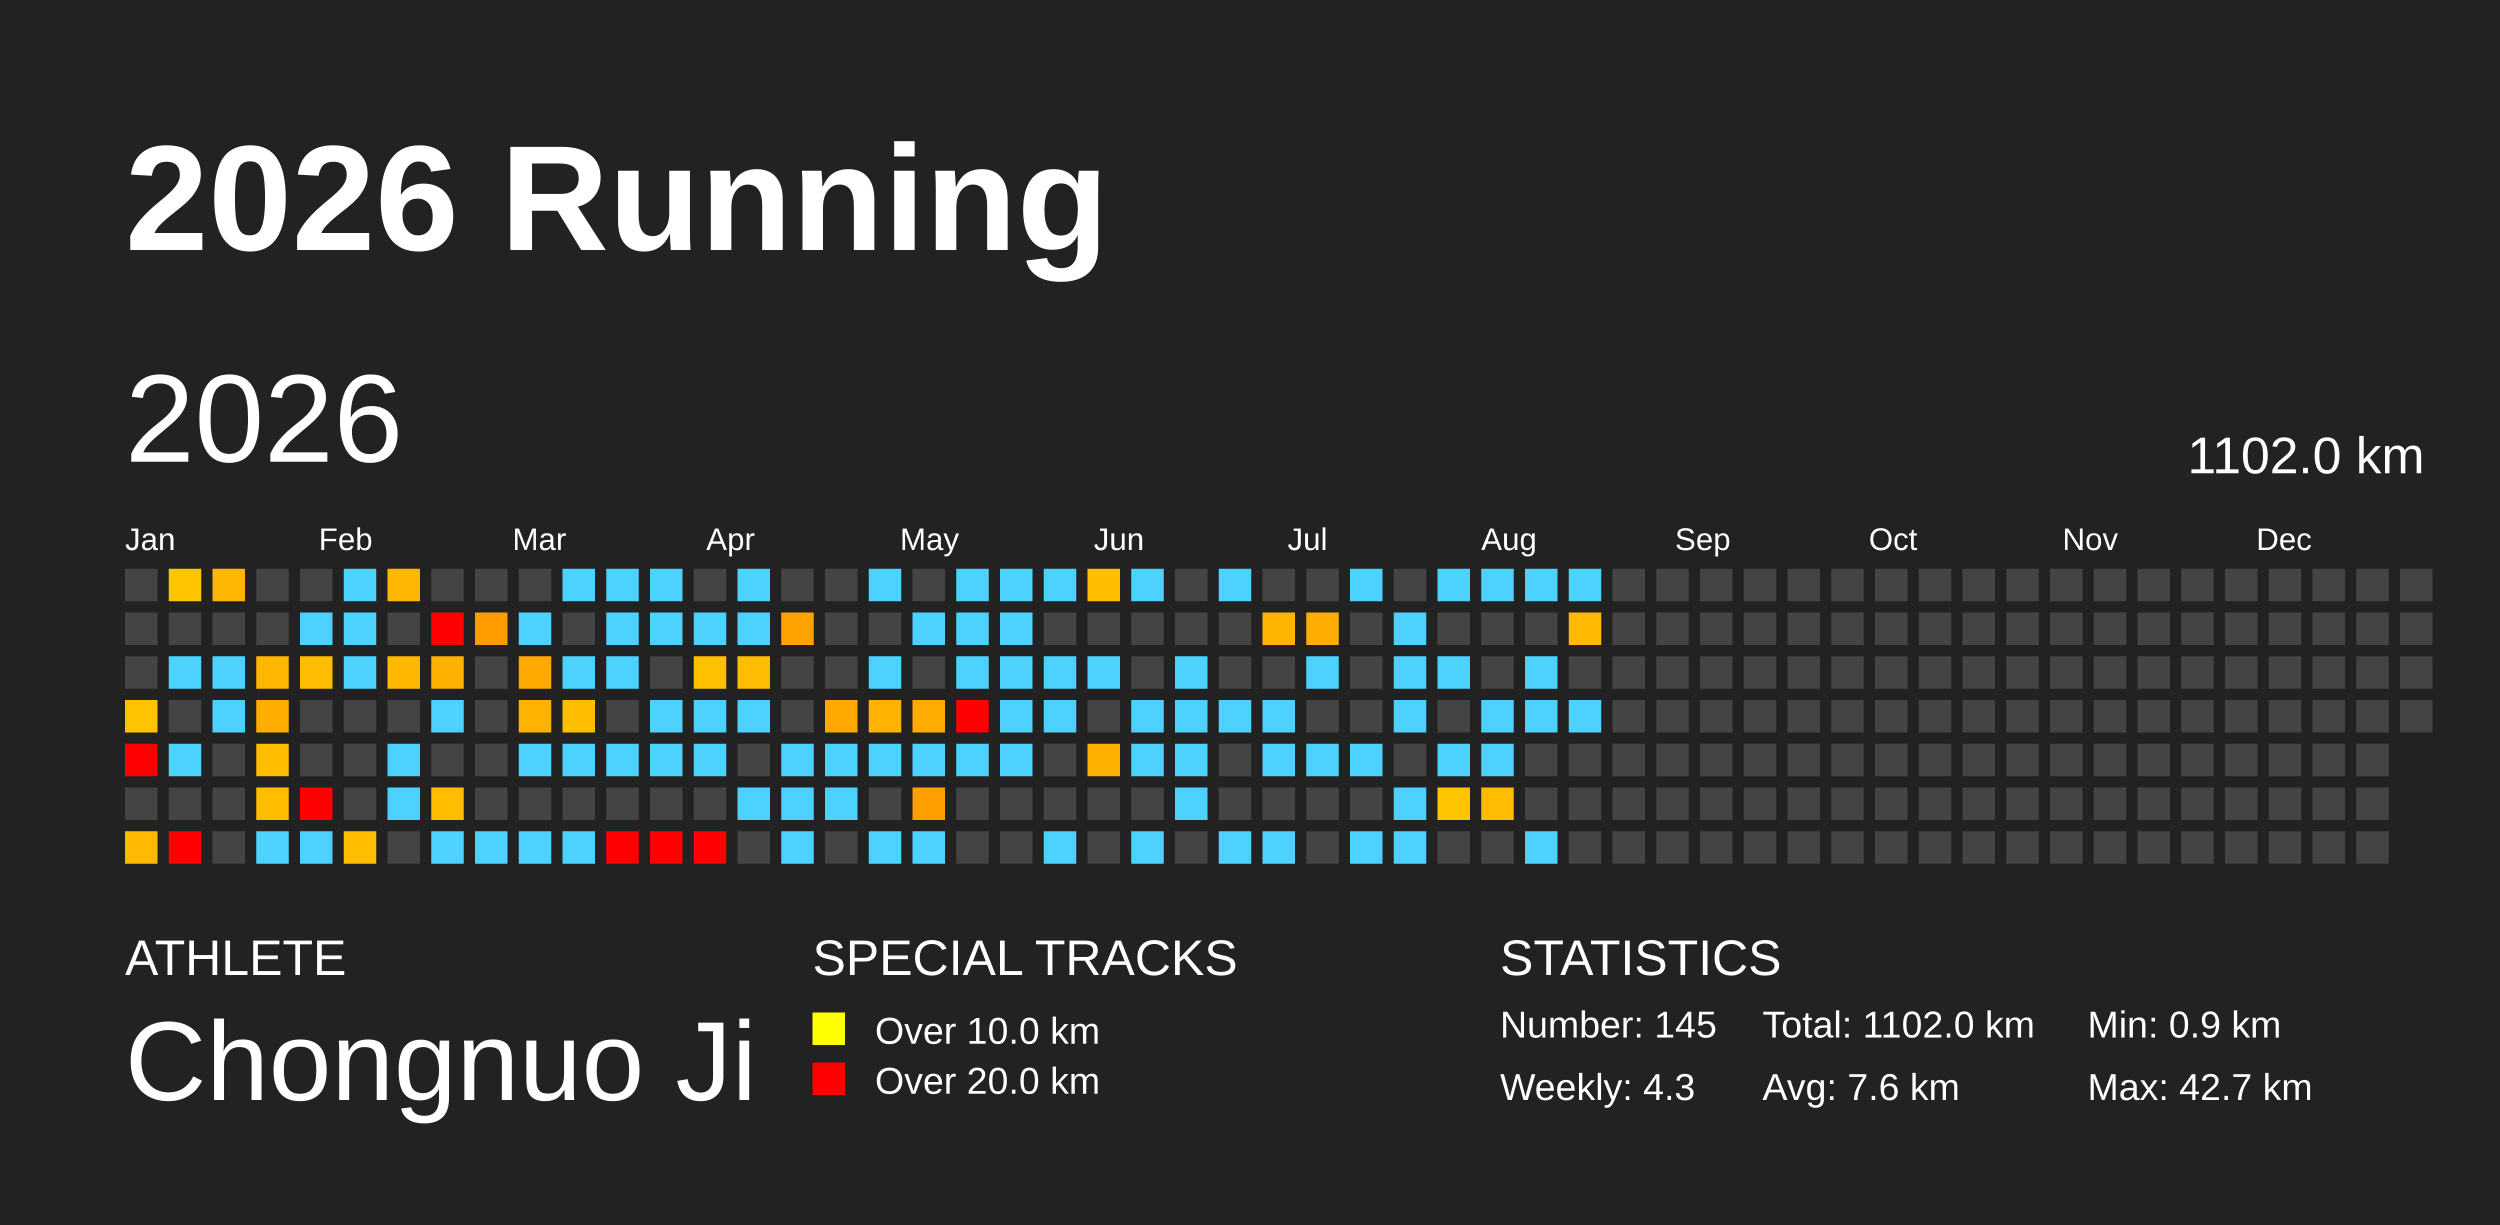
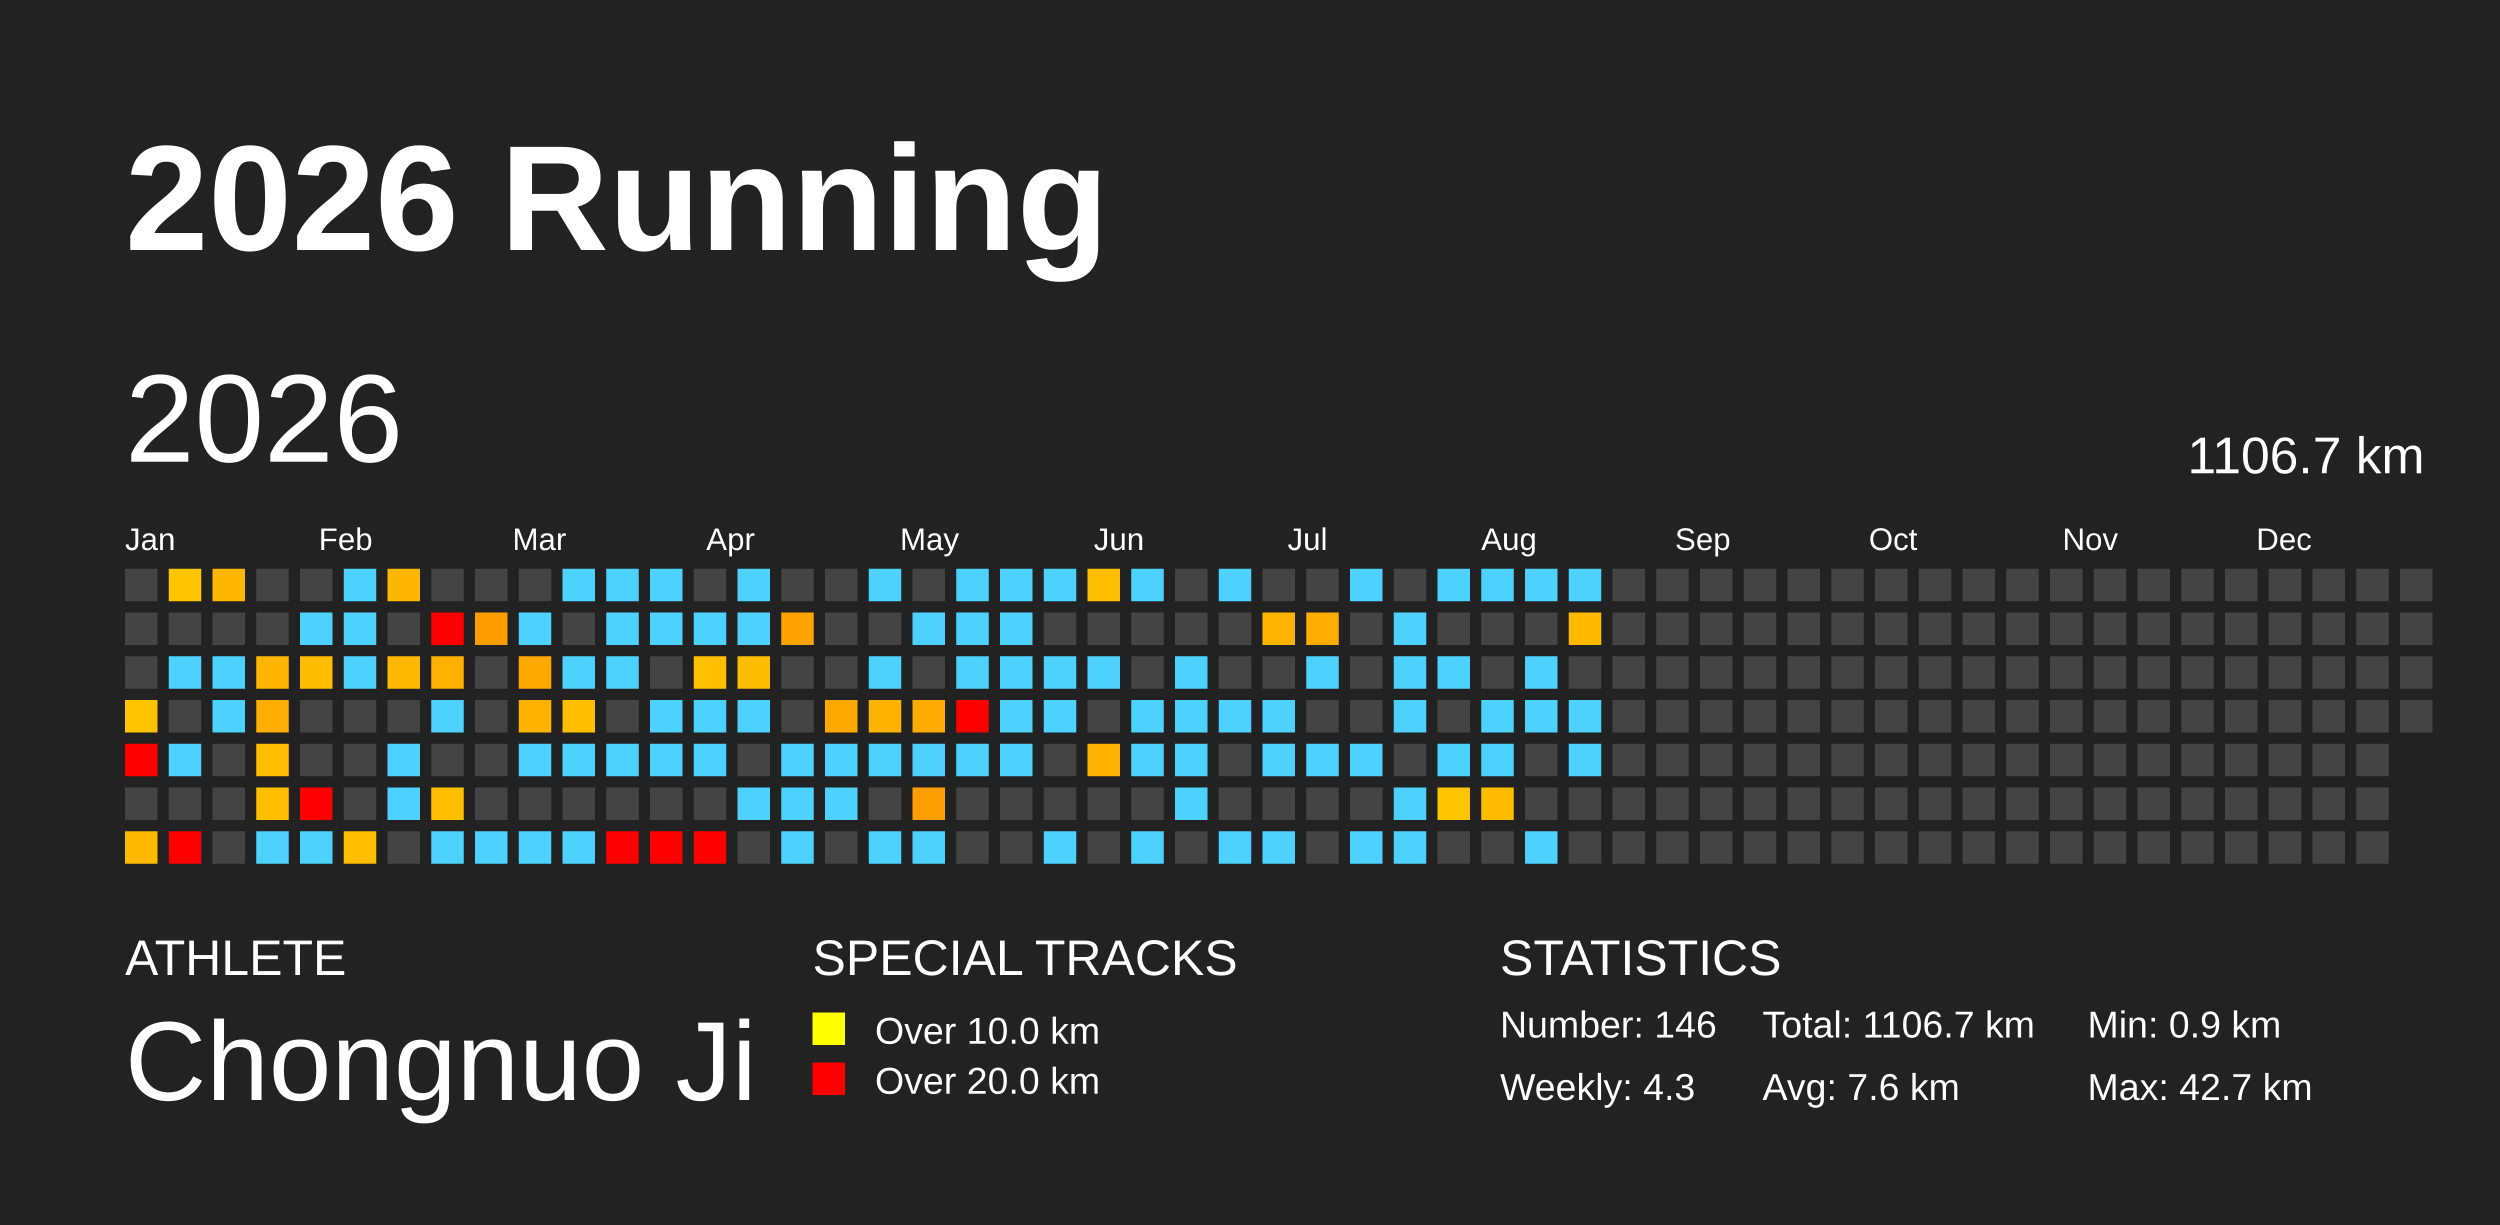
<svg xmlns="http://www.w3.org/2000/svg" baseProfile="full" height="98mm" version="1.1" viewBox="0,0,200,98" width="200mm">
  <defs />
  <rect fill="#222222" height="98" width="200" x="0" y="0" />
  <text fill="#FFFFFF" style="font-size:12px; font-family:Arial; font-weight:bold;" x="10" y="20">2026 Running</text>
  <text fill="#FFFFFF" style="font-size:4px; font-family:Arial" x="10" y="78">ATHLETE</text>
  <text fill="#FFFFFF" style="font-size:9px; font-family:Arial" x="10" y="88">Chongnuo Ji</text>
  <text fill="#FFFFFF" style="font-size:4px; font-family:Arial" x="65" y="78">SPECIAL TRACKS</text>
  <rect fill="yellow" height="2.6" width="2.6" x="65" y="81" />
  <text fill="#FFFFFF" style="font-size:3px; font-family:Arial" x="70" y="83.5">Over 10.0 km</text>
  <rect fill="red" height="2.6" width="2.6" x="65" y="85" />
  <text fill="#FFFFFF" style="font-size:3px; font-family:Arial" x="70" y="87.5">Over 20.0 km</text>
  <text fill="#FFFFFF" style="font-size:4px; font-family:Arial" x="120" y="78">STATISTICS</text>
-   <text fill="#FFFFFF" style="font-size:3px; font-family:Arial" x="120" y="83">Number: 145</text>
+   <text fill="#FFFFFF" style="font-size:3px; font-family:Arial" x="120" y="83">Number: 146</text>
  <text fill="#FFFFFF" style="font-size:3px; font-family:Arial" x="120" y="88">Weekly: 4.3</text>
-   <text fill="#FFFFFF" style="font-size:3px; font-family:Arial" x="141" y="83">Total: 1102.0 km</text>
+   <text fill="#FFFFFF" style="font-size:3px; font-family:Arial" x="141" y="83">Total: 1106.7 km</text>
  <text fill="#FFFFFF" style="font-size:3px; font-family:Arial" x="141" y="88">Avg: 7.6 km</text>
  <text fill="#FFFFFF" style="font-size:3px; font-family:Arial" x="167" y="83">Min: 0.9 km</text>
  <text fill="#FFFFFF" style="font-size:3px; font-family:Arial" x="167" y="88">Max: 42.7 km</text>
  <text dominant-baseline="hanging" fill="#FFFFFF" style="font-size:10.0px; font-family:Arial;" x="10" y="30">2026</text>
-   <text dominant-baseline="hanging" fill="#FFFFFF" style="font-size:4.125px; font-family:Arial;" x="175" y="35">1102.0 km</text>
+   <text dominant-baseline="hanging" fill="#FFFFFF" style="font-size:4.125px; font-family:Arial;" x="175" y="35">1106.7 km</text>
  <text fill="#FFFFFF" style="font-size:2.5px; font-family:Arial" x="10.0" y="44">Jan</text>
  <text fill="#FFFFFF" style="font-size:2.5px; font-family:Arial" x="25.5" y="44">Feb</text>
  <text fill="#FFFFFF" style="font-size:2.5px; font-family:Arial" x="41.0" y="44">Mar</text>
  <text fill="#FFFFFF" style="font-size:2.5px; font-family:Arial" x="56.5" y="44">Apr</text>
  <text fill="#FFFFFF" style="font-size:2.5px; font-family:Arial" x="72.0" y="44">May</text>
  <text fill="#FFFFFF" style="font-size:2.5px; font-family:Arial" x="87.5" y="44">Jun</text>
  <text fill="#FFFFFF" style="font-size:2.5px; font-family:Arial" x="103.0" y="44">Jul</text>
  <text fill="#FFFFFF" style="font-size:2.5px; font-family:Arial" x="118.5" y="44">Aug</text>
  <text fill="#FFFFFF" style="font-size:2.5px; font-family:Arial" x="134.0" y="44">Sep</text>
  <text fill="#FFFFFF" style="font-size:2.5px; font-family:Arial" x="149.5" y="44">Oct</text>
  <text fill="#FFFFFF" style="font-size:2.5px; font-family:Arial" x="165.0" y="44">Nov</text>
  <text fill="#FFFFFF" style="font-size:2.5px; font-family:Arial" x="180.5" y="44">Dec</text>
  <rect fill="#444444" height="2.6" width="2.6" x="10.0" y="45.5" />
  <rect fill="#444444" height="2.6" width="2.6" x="10.0" y="49.0" />
  <rect fill="#444444" height="2.6" width="2.6" x="10.0" y="52.5" />
  <rect fill="#ffc300" height="2.6" width="2.6" x="10.0" y="56.0" />
  <rect fill="red" height="2.6" width="2.6" x="10.0" y="59.5" />
  <rect fill="#444444" height="2.6" width="2.6" x="10.0" y="63.0" />
  <rect fill="#ffba00" height="2.6" width="2.6" x="10.0" y="66.5" />
  <rect fill="#ffc600" height="2.6" width="2.6" x="13.5" y="45.5" />
  <rect fill="#444444" height="2.6" width="2.6" x="13.5" y="49.0" />
  <rect fill="#4dd2ff" height="2.6" width="2.6" x="13.5" y="52.5" />
  <rect fill="#444444" height="2.6" width="2.6" x="13.5" y="56.0" />
  <rect fill="#4dd2ff" height="2.6" width="2.6" x="13.5" y="59.5" />
  <rect fill="#444444" height="2.6" width="2.6" x="13.5" y="63.0" />
  <rect fill="red" height="2.6" width="2.6" x="13.5" y="66.5" />
  <rect fill="#ffb600" height="2.6" width="2.6" x="17.0" y="45.5" />
  <rect fill="#444444" height="2.6" width="2.6" x="17.0" y="49.0" />
  <rect fill="#4dd2ff" height="2.6" width="2.6" x="17.0" y="52.5" />
  <rect fill="#4dd2ff" height="2.6" width="2.6" x="17.0" y="56.0" />
  <rect fill="#444444" height="2.6" width="2.6" x="17.0" y="59.5" />
  <rect fill="#444444" height="2.6" width="2.6" x="17.0" y="63.0" />
  <rect fill="#444444" height="2.6" width="2.6" x="17.0" y="66.5" />
  <rect fill="#444444" height="2.6" width="2.6" x="20.5" y="45.5" />
  <rect fill="#444444" height="2.6" width="2.6" x="20.5" y="49.0" />
  <rect fill="#ffb600" height="2.6" width="2.6" x="20.5" y="52.5" />
  <rect fill="#ffae00" height="2.6" width="2.6" x="20.5" y="56.0" />
  <rect fill="#ffbf00" height="2.6" width="2.6" x="20.5" y="59.5" />
  <rect fill="#ffbf00" height="2.6" width="2.6" x="20.5" y="63.0" />
  <rect fill="#4dd2ff" height="2.6" width="2.6" x="20.5" y="66.5" />
  <rect fill="#444444" height="2.6" width="2.6" x="24.0" y="45.5" />
  <rect fill="#4dd2ff" height="2.6" width="2.6" x="24.0" y="49.0" />
  <rect fill="#ffbd00" height="2.6" width="2.6" x="24.0" y="52.5" />
  <rect fill="#444444" height="2.6" width="2.6" x="24.0" y="56.0" />
  <rect fill="#444444" height="2.6" width="2.6" x="24.0" y="59.5" />
  <rect fill="red" height="2.6" width="2.6" x="24.0" y="63.0" />
  <rect fill="#4dd2ff" height="2.6" width="2.6" x="24.0" y="66.5" />
  <rect fill="#4dd2ff" height="2.6" width="2.6" x="27.5" y="45.5" />
  <rect fill="#4dd2ff" height="2.6" width="2.6" x="27.5" y="49.0" />
  <rect fill="#4dd2ff" height="2.6" width="2.6" x="27.5" y="52.5" />
  <rect fill="#444444" height="2.6" width="2.6" x="27.5" y="56.0" />
  <rect fill="#444444" height="2.6" width="2.6" x="27.5" y="59.5" />
  <rect fill="#444444" height="2.6" width="2.6" x="27.5" y="63.0" />
  <rect fill="#ffbe00" height="2.6" width="2.6" x="27.5" y="66.5" />
  <rect fill="#ffb600" height="2.6" width="2.6" x="31.0" y="45.5" />
  <rect fill="#444444" height="2.6" width="2.6" x="31.0" y="49.0" />
  <rect fill="#ffb800" height="2.6" width="2.6" x="31.0" y="52.5" />
  <rect fill="#444444" height="2.6" width="2.6" x="31.0" y="56.0" />
  <rect fill="#4dd2ff" height="2.6" width="2.6" x="31.0" y="59.5" />
  <rect fill="#4dd2ff" height="2.6" width="2.6" x="31.0" y="63.0" />
  <rect fill="#444444" height="2.6" width="2.6" x="31.0" y="66.5" />
  <rect fill="#444444" height="2.6" width="2.6" x="34.5" y="45.5" />
  <rect fill="red" height="2.6" width="2.6" x="34.5" y="49.0" />
  <rect fill="#ffb100" height="2.6" width="2.6" x="34.5" y="52.5" />
  <rect fill="#4dd2ff" height="2.6" width="2.6" x="34.5" y="56.0" />
  <rect fill="#444444" height="2.6" width="2.6" x="34.5" y="59.5" />
  <rect fill="#ffbf00" height="2.6" width="2.6" x="34.5" y="63.0" />
  <rect fill="#4dd2ff" height="2.6" width="2.6" x="34.5" y="66.5" />
  <rect fill="#444444" height="2.6" width="2.6" x="38.0" y="45.5" />
  <rect fill="#ff9d00" height="2.6" width="2.6" x="38.0" y="49.0" />
  <rect fill="#444444" height="2.6" width="2.6" x="38.0" y="52.5" />
  <rect fill="#444444" height="2.6" width="2.6" x="38.0" y="56.0" />
  <rect fill="#444444" height="2.6" width="2.6" x="38.0" y="59.5" />
  <rect fill="#444444" height="2.6" width="2.6" x="38.0" y="63.0" />
  <rect fill="#4dd2ff" height="2.6" width="2.6" x="38.0" y="66.5" />
  <rect fill="#444444" height="2.6" width="2.6" x="41.5" y="45.5" />
  <rect fill="#4dd2ff" height="2.6" width="2.6" x="41.5" y="49.0" />
  <rect fill="#ffa900" height="2.6" width="2.6" x="41.5" y="52.5" />
  <rect fill="#ffb300" height="2.6" width="2.6" x="41.5" y="56.0" />
  <rect fill="#4dd2ff" height="2.6" width="2.6" x="41.5" y="59.5" />
  <rect fill="#444444" height="2.6" width="2.6" x="41.5" y="63.0" />
  <rect fill="#4dd2ff" height="2.6" width="2.6" x="41.5" y="66.5" />
  <rect fill="#4dd2ff" height="2.6" width="2.6" x="45.0" y="45.5" />
  <rect fill="#444444" height="2.6" width="2.6" x="45.0" y="49.0" />
  <rect fill="#4dd2ff" height="2.6" width="2.6" x="45.0" y="52.5" />
  <rect fill="#ffbe00" height="2.6" width="2.6" x="45.0" y="56.0" />
  <rect fill="#4dd2ff" height="2.6" width="2.6" x="45.0" y="59.5" />
  <rect fill="#444444" height="2.6" width="2.6" x="45.0" y="63.0" />
  <rect fill="#4dd2ff" height="2.6" width="2.6" x="45.0" y="66.5" />
  <rect fill="#4dd2ff" height="2.6" width="2.6" x="48.5" y="45.5" />
  <rect fill="#4dd2ff" height="2.6" width="2.6" x="48.5" y="49.0" />
  <rect fill="#4dd2ff" height="2.6" width="2.6" x="48.5" y="52.5" />
  <rect fill="#444444" height="2.6" width="2.6" x="48.5" y="56.0" />
  <rect fill="#4dd2ff" height="2.6" width="2.6" x="48.5" y="59.5" />
  <rect fill="#444444" height="2.6" width="2.6" x="48.5" y="63.0" />
  <rect fill="red" height="2.6" width="2.6" x="48.5" y="66.5" />
  <rect fill="#4dd2ff" height="2.6" width="2.6" x="52.0" y="45.5" />
  <rect fill="#4dd2ff" height="2.6" width="2.6" x="52.0" y="49.0" />
  <rect fill="#444444" height="2.6" width="2.6" x="52.0" y="52.5" />
  <rect fill="#4dd2ff" height="2.6" width="2.6" x="52.0" y="56.0" />
  <rect fill="#4dd2ff" height="2.6" width="2.6" x="52.0" y="59.5" />
  <rect fill="#444444" height="2.6" width="2.6" x="52.0" y="63.0" />
  <rect fill="red" height="2.6" width="2.6" x="52.0" y="66.5" />
  <rect fill="#444444" height="2.6" width="2.6" x="55.5" y="45.5" />
  <rect fill="#4dd2ff" height="2.6" width="2.6" x="55.5" y="49.0" />
  <rect fill="#ffc000" height="2.6" width="2.6" x="55.5" y="52.5" />
  <rect fill="#4dd2ff" height="2.6" width="2.6" x="55.5" y="56.0" />
  <rect fill="#4dd2ff" height="2.6" width="2.6" x="55.5" y="59.5" />
  <rect fill="#444444" height="2.6" width="2.6" x="55.5" y="63.0" />
  <rect fill="red" height="2.6" width="2.6" x="55.5" y="66.5" />
  <rect fill="#4dd2ff" height="2.6" width="2.6" x="59.0" y="45.5" />
  <rect fill="#4dd2ff" height="2.6" width="2.6" x="59.0" y="49.0" />
  <rect fill="#ffbd00" height="2.6" width="2.6" x="59.0" y="52.5" />
  <rect fill="#4dd2ff" height="2.6" width="2.6" x="59.0" y="56.0" />
  <rect fill="#444444" height="2.6" width="2.6" x="59.0" y="59.5" />
  <rect fill="#4dd2ff" height="2.6" width="2.6" x="59.0" y="63.0" />
  <rect fill="#444444" height="2.6" width="2.6" x="59.0" y="66.5" />
  <rect fill="#444444" height="2.6" width="2.6" x="62.5" y="45.5" />
  <rect fill="#ffa300" height="2.6" width="2.6" x="62.5" y="49.0" />
  <rect fill="#444444" height="2.6" width="2.6" x="62.5" y="52.5" />
  <rect fill="#444444" height="2.6" width="2.6" x="62.5" y="56.0" />
  <rect fill="#4dd2ff" height="2.6" width="2.6" x="62.5" y="59.5" />
  <rect fill="#4dd2ff" height="2.6" width="2.6" x="62.5" y="63.0" />
  <rect fill="#4dd2ff" height="2.6" width="2.6" x="62.5" y="66.5" />
  <rect fill="#444444" height="2.6" width="2.6" x="66.0" y="45.5" />
  <rect fill="#444444" height="2.6" width="2.6" x="66.0" y="49.0" />
  <rect fill="#444444" height="2.6" width="2.6" x="66.0" y="52.5" />
  <rect fill="#ffa900" height="2.6" width="2.6" x="66.0" y="56.0" />
  <rect fill="#4dd2ff" height="2.6" width="2.6" x="66.0" y="59.5" />
  <rect fill="#4dd2ff" height="2.6" width="2.6" x="66.0" y="63.0" />
  <rect fill="#444444" height="2.6" width="2.6" x="66.0" y="66.5" />
  <rect fill="#4dd2ff" height="2.6" width="2.6" x="69.5" y="45.5" />
  <rect fill="#444444" height="2.6" width="2.6" x="69.5" y="49.0" />
  <rect fill="#4dd2ff" height="2.6" width="2.6" x="69.5" y="52.5" />
  <rect fill="#ffb200" height="2.6" width="2.6" x="69.5" y="56.0" />
  <rect fill="#4dd2ff" height="2.6" width="2.6" x="69.5" y="59.5" />
  <rect fill="#444444" height="2.6" width="2.6" x="69.5" y="63.0" />
  <rect fill="#4dd2ff" height="2.6" width="2.6" x="69.5" y="66.5" />
  <rect fill="#444444" height="2.6" width="2.6" x="73.0" y="45.5" />
  <rect fill="#4dd2ff" height="2.6" width="2.6" x="73.0" y="49.0" />
  <rect fill="#444444" height="2.6" width="2.6" x="73.0" y="52.5" />
  <rect fill="#ffab00" height="2.6" width="2.6" x="73.0" y="56.0" />
  <rect fill="#4dd2ff" height="2.6" width="2.6" x="73.0" y="59.5" />
  <rect fill="#ff9e00" height="2.6" width="2.6" x="73.0" y="63.0" />
  <rect fill="#4dd2ff" height="2.6" width="2.6" x="73.0" y="66.5" />
  <rect fill="#4dd2ff" height="2.6" width="2.6" x="76.5" y="45.5" />
  <rect fill="#4dd2ff" height="2.6" width="2.6" x="76.5" y="49.0" />
  <rect fill="#4dd2ff" height="2.6" width="2.6" x="76.5" y="52.5" />
  <rect fill="red" height="2.6" width="2.6" x="76.5" y="56.0" />
  <rect fill="#4dd2ff" height="2.6" width="2.6" x="76.5" y="59.5" />
  <rect fill="#444444" height="2.6" width="2.6" x="76.5" y="63.0" />
  <rect fill="#444444" height="2.6" width="2.6" x="76.5" y="66.5" />
  <rect fill="#4dd2ff" height="2.6" width="2.6" x="80.0" y="45.5" />
  <rect fill="#4dd2ff" height="2.6" width="2.6" x="80.0" y="49.0" />
  <rect fill="#4dd2ff" height="2.6" width="2.6" x="80.0" y="52.5" />
  <rect fill="#4dd2ff" height="2.6" width="2.6" x="80.0" y="56.0" />
  <rect fill="#4dd2ff" height="2.6" width="2.6" x="80.0" y="59.5" />
  <rect fill="#444444" height="2.6" width="2.6" x="80.0" y="63.0" />
  <rect fill="#444444" height="2.6" width="2.6" x="80.0" y="66.5" />
  <rect fill="#4dd2ff" height="2.6" width="2.6" x="83.5" y="45.5" />
  <rect fill="#444444" height="2.6" width="2.6" x="83.5" y="49.0" />
  <rect fill="#4dd2ff" height="2.6" width="2.6" x="83.5" y="52.5" />
  <rect fill="#4dd2ff" height="2.6" width="2.6" x="83.5" y="56.0" />
  <rect fill="#444444" height="2.6" width="2.6" x="83.5" y="59.5" />
  <rect fill="#444444" height="2.6" width="2.6" x="83.5" y="63.0" />
  <rect fill="#4dd2ff" height="2.6" width="2.6" x="83.5" y="66.5" />
  <rect fill="#ffbf00" height="2.6" width="2.6" x="87.0" y="45.5" />
  <rect fill="#444444" height="2.6" width="2.6" x="87.0" y="49.0" />
  <rect fill="#4dd2ff" height="2.6" width="2.6" x="87.0" y="52.5" />
  <rect fill="#444444" height="2.6" width="2.6" x="87.0" y="56.0" />
  <rect fill="#ffb100" height="2.6" width="2.6" x="87.0" y="59.5" />
  <rect fill="#444444" height="2.6" width="2.6" x="87.0" y="63.0" />
  <rect fill="#444444" height="2.6" width="2.6" x="87.0" y="66.5" />
  <rect fill="#4dd2ff" height="2.6" width="2.6" x="90.5" y="45.5" />
  <rect fill="#444444" height="2.6" width="2.6" x="90.5" y="49.0" />
  <rect fill="#444444" height="2.6" width="2.6" x="90.5" y="52.5" />
  <rect fill="#4dd2ff" height="2.6" width="2.6" x="90.5" y="56.0" />
  <rect fill="#4dd2ff" height="2.6" width="2.6" x="90.5" y="59.5" />
  <rect fill="#444444" height="2.6" width="2.6" x="90.5" y="63.0" />
  <rect fill="#4dd2ff" height="2.6" width="2.6" x="90.5" y="66.5" />
  <rect fill="#444444" height="2.6" width="2.6" x="94.0" y="45.5" />
  <rect fill="#444444" height="2.6" width="2.6" x="94.0" y="49.0" />
  <rect fill="#4dd2ff" height="2.6" width="2.6" x="94.0" y="52.5" />
  <rect fill="#4dd2ff" height="2.6" width="2.6" x="94.0" y="56.0" />
  <rect fill="#4dd2ff" height="2.6" width="2.6" x="94.0" y="59.5" />
  <rect fill="#4dd2ff" height="2.6" width="2.6" x="94.0" y="63.0" />
  <rect fill="#444444" height="2.6" width="2.6" x="94.0" y="66.5" />
  <rect fill="#4dd2ff" height="2.6" width="2.6" x="97.5" y="45.5" />
  <rect fill="#444444" height="2.6" width="2.6" x="97.5" y="49.0" />
  <rect fill="#444444" height="2.6" width="2.6" x="97.5" y="52.5" />
  <rect fill="#4dd2ff" height="2.6" width="2.6" x="97.5" y="56.0" />
  <rect fill="#444444" height="2.6" width="2.6" x="97.5" y="59.5" />
  <rect fill="#444444" height="2.6" width="2.6" x="97.5" y="63.0" />
  <rect fill="#4dd2ff" height="2.6" width="2.6" x="97.5" y="66.5" />
  <rect fill="#444444" height="2.6" width="2.6" x="101.0" y="45.5" />
  <rect fill="#ffb500" height="2.6" width="2.6" x="101.0" y="49.0" />
  <rect fill="#444444" height="2.6" width="2.6" x="101.0" y="52.5" />
  <rect fill="#4dd2ff" height="2.6" width="2.6" x="101.0" y="56.0" />
  <rect fill="#4dd2ff" height="2.6" width="2.6" x="101.0" y="59.5" />
  <rect fill="#444444" height="2.6" width="2.6" x="101.0" y="63.0" />
  <rect fill="#4dd2ff" height="2.6" width="2.6" x="101.0" y="66.5" />
  <rect fill="#444444" height="2.6" width="2.6" x="104.5" y="45.5" />
  <rect fill="#ffad00" height="2.6" width="2.6" x="104.5" y="49.0" />
  <rect fill="#4dd2ff" height="2.6" width="2.6" x="104.5" y="52.5" />
  <rect fill="#444444" height="2.6" width="2.6" x="104.5" y="56.0" />
  <rect fill="#4dd2ff" height="2.6" width="2.6" x="104.5" y="59.5" />
  <rect fill="#444444" height="2.6" width="2.6" x="104.5" y="63.0" />
  <rect fill="#444444" height="2.6" width="2.6" x="104.5" y="66.5" />
  <rect fill="#4dd2ff" height="2.6" width="2.6" x="108.0" y="45.5" />
  <rect fill="#444444" height="2.6" width="2.6" x="108.0" y="49.0" />
  <rect fill="#444444" height="2.6" width="2.6" x="108.0" y="52.5" />
  <rect fill="#444444" height="2.6" width="2.6" x="108.0" y="56.0" />
  <rect fill="#4dd2ff" height="2.6" width="2.6" x="108.0" y="59.5" />
  <rect fill="#444444" height="2.6" width="2.6" x="108.0" y="63.0" />
  <rect fill="#4dd2ff" height="2.6" width="2.6" x="108.0" y="66.5" />
  <rect fill="#444444" height="2.6" width="2.6" x="111.5" y="45.5" />
  <rect fill="#4dd2ff" height="2.6" width="2.6" x="111.5" y="49.0" />
  <rect fill="#4dd2ff" height="2.6" width="2.6" x="111.5" y="52.5" />
  <rect fill="#4dd2ff" height="2.6" width="2.6" x="111.5" y="56.0" />
  <rect fill="#444444" height="2.6" width="2.6" x="111.5" y="59.5" />
  <rect fill="#4dd2ff" height="2.6" width="2.6" x="111.5" y="63.0" />
  <rect fill="#4dd2ff" height="2.6" width="2.6" x="111.5" y="66.5" />
  <rect fill="#4dd2ff" height="2.6" width="2.6" x="115.0" y="45.5" />
  <rect fill="#444444" height="2.6" width="2.6" x="115.0" y="49.0" />
  <rect fill="#4dd2ff" height="2.6" width="2.6" x="115.0" y="52.5" />
  <rect fill="#444444" height="2.6" width="2.6" x="115.0" y="56.0" />
  <rect fill="#4dd2ff" height="2.6" width="2.6" x="115.0" y="59.5" />
  <rect fill="#ffc500" height="2.6" width="2.6" x="115.0" y="63.0" />
  <rect fill="#444444" height="2.6" width="2.6" x="115.0" y="66.5" />
  <rect fill="#4dd2ff" height="2.6" width="2.6" x="118.5" y="45.5" />
  <rect fill="#444444" height="2.6" width="2.6" x="118.5" y="49.0" />
  <rect fill="#444444" height="2.6" width="2.6" x="118.5" y="52.5" />
  <rect fill="#4dd2ff" height="2.6" width="2.6" x="118.5" y="56.0" />
  <rect fill="#4dd2ff" height="2.6" width="2.6" x="118.5" y="59.5" />
  <rect fill="#ffbc00" height="2.6" width="2.6" x="118.5" y="63.0" />
  <rect fill="#444444" height="2.6" width="2.6" x="118.5" y="66.5" />
  <rect fill="#4dd2ff" height="2.6" width="2.6" x="122.0" y="45.5" />
  <rect fill="#444444" height="2.6" width="2.6" x="122.0" y="49.0" />
  <rect fill="#4dd2ff" height="2.6" width="2.6" x="122.0" y="52.5" />
  <rect fill="#4dd2ff" height="2.6" width="2.6" x="122.0" y="56.0" />
  <rect fill="#444444" height="2.6" width="2.6" x="122.0" y="59.5" />
  <rect fill="#444444" height="2.6" width="2.6" x="122.0" y="63.0" />
  <rect fill="#4dd2ff" height="2.6" width="2.6" x="122.0" y="66.5" />
  <rect fill="#4dd2ff" height="2.6" width="2.6" x="125.5" y="45.5" />
  <rect fill="#ffba00" height="2.6" width="2.6" x="125.5" y="49.0" />
  <rect fill="#444444" height="2.6" width="2.6" x="125.5" y="52.5" />
  <rect fill="#4dd2ff" height="2.6" width="2.6" x="125.5" y="56.0" />
-   <rect fill="#444444" height="2.6" width="2.6" x="125.5" y="59.5" />
+   <rect fill="#4dd2ff" height="2.6" width="2.6" x="125.5" y="59.5" />
  <rect fill="#444444" height="2.6" width="2.6" x="125.5" y="63.0" />
  <rect fill="#444444" height="2.6" width="2.6" x="125.5" y="66.5" />
  <rect fill="#444444" height="2.6" width="2.6" x="129.0" y="45.5" />
  <rect fill="#444444" height="2.6" width="2.6" x="129.0" y="49.0" />
  <rect fill="#444444" height="2.6" width="2.6" x="129.0" y="52.5" />
  <rect fill="#444444" height="2.6" width="2.6" x="129.0" y="56.0" />
  <rect fill="#444444" height="2.6" width="2.6" x="129.0" y="59.5" />
  <rect fill="#444444" height="2.6" width="2.6" x="129.0" y="63.0" />
  <rect fill="#444444" height="2.6" width="2.6" x="129.0" y="66.5" />
  <rect fill="#444444" height="2.6" width="2.6" x="132.5" y="45.5" />
  <rect fill="#444444" height="2.6" width="2.6" x="132.5" y="49.0" />
  <rect fill="#444444" height="2.6" width="2.6" x="132.5" y="52.5" />
  <rect fill="#444444" height="2.6" width="2.6" x="132.5" y="56.0" />
  <rect fill="#444444" height="2.6" width="2.6" x="132.5" y="59.5" />
  <rect fill="#444444" height="2.6" width="2.6" x="132.5" y="63.0" />
  <rect fill="#444444" height="2.6" width="2.6" x="132.5" y="66.5" />
  <rect fill="#444444" height="2.6" width="2.6" x="136.0" y="45.5" />
  <rect fill="#444444" height="2.6" width="2.6" x="136.0" y="49.0" />
  <rect fill="#444444" height="2.6" width="2.6" x="136.0" y="52.5" />
  <rect fill="#444444" height="2.6" width="2.6" x="136.0" y="56.0" />
  <rect fill="#444444" height="2.6" width="2.6" x="136.0" y="59.5" />
  <rect fill="#444444" height="2.6" width="2.6" x="136.0" y="63.0" />
  <rect fill="#444444" height="2.6" width="2.6" x="136.0" y="66.5" />
  <rect fill="#444444" height="2.6" width="2.6" x="139.5" y="45.5" />
  <rect fill="#444444" height="2.6" width="2.6" x="139.5" y="49.0" />
  <rect fill="#444444" height="2.6" width="2.6" x="139.5" y="52.5" />
  <rect fill="#444444" height="2.6" width="2.6" x="139.5" y="56.0" />
  <rect fill="#444444" height="2.6" width="2.6" x="139.5" y="59.5" />
  <rect fill="#444444" height="2.6" width="2.6" x="139.5" y="63.0" />
  <rect fill="#444444" height="2.6" width="2.6" x="139.5" y="66.5" />
  <rect fill="#444444" height="2.6" width="2.6" x="143.0" y="45.5" />
  <rect fill="#444444" height="2.6" width="2.6" x="143.0" y="49.0" />
  <rect fill="#444444" height="2.6" width="2.6" x="143.0" y="52.5" />
  <rect fill="#444444" height="2.6" width="2.6" x="143.0" y="56.0" />
  <rect fill="#444444" height="2.6" width="2.6" x="143.0" y="59.5" />
  <rect fill="#444444" height="2.6" width="2.6" x="143.0" y="63.0" />
  <rect fill="#444444" height="2.6" width="2.6" x="143.0" y="66.5" />
  <rect fill="#444444" height="2.6" width="2.6" x="146.5" y="45.5" />
  <rect fill="#444444" height="2.6" width="2.6" x="146.5" y="49.0" />
  <rect fill="#444444" height="2.6" width="2.6" x="146.5" y="52.5" />
  <rect fill="#444444" height="2.6" width="2.6" x="146.5" y="56.0" />
  <rect fill="#444444" height="2.6" width="2.6" x="146.5" y="59.5" />
  <rect fill="#444444" height="2.6" width="2.6" x="146.5" y="63.0" />
  <rect fill="#444444" height="2.6" width="2.6" x="146.5" y="66.5" />
  <rect fill="#444444" height="2.6" width="2.6" x="150.0" y="45.5" />
  <rect fill="#444444" height="2.6" width="2.6" x="150.0" y="49.0" />
  <rect fill="#444444" height="2.6" width="2.6" x="150.0" y="52.5" />
  <rect fill="#444444" height="2.6" width="2.6" x="150.0" y="56.0" />
  <rect fill="#444444" height="2.6" width="2.6" x="150.0" y="59.5" />
  <rect fill="#444444" height="2.6" width="2.6" x="150.0" y="63.0" />
  <rect fill="#444444" height="2.6" width="2.6" x="150.0" y="66.5" />
  <rect fill="#444444" height="2.6" width="2.6" x="153.5" y="45.5" />
  <rect fill="#444444" height="2.6" width="2.6" x="153.5" y="49.0" />
  <rect fill="#444444" height="2.6" width="2.6" x="153.5" y="52.5" />
  <rect fill="#444444" height="2.6" width="2.6" x="153.5" y="56.0" />
  <rect fill="#444444" height="2.6" width="2.6" x="153.5" y="59.5" />
  <rect fill="#444444" height="2.6" width="2.6" x="153.5" y="63.0" />
  <rect fill="#444444" height="2.6" width="2.6" x="153.5" y="66.5" />
  <rect fill="#444444" height="2.6" width="2.6" x="157.0" y="45.5" />
  <rect fill="#444444" height="2.6" width="2.6" x="157.0" y="49.0" />
  <rect fill="#444444" height="2.6" width="2.6" x="157.0" y="52.5" />
  <rect fill="#444444" height="2.6" width="2.6" x="157.0" y="56.0" />
  <rect fill="#444444" height="2.6" width="2.6" x="157.0" y="59.5" />
  <rect fill="#444444" height="2.6" width="2.6" x="157.0" y="63.0" />
  <rect fill="#444444" height="2.6" width="2.6" x="157.0" y="66.5" />
  <rect fill="#444444" height="2.6" width="2.6" x="160.5" y="45.5" />
  <rect fill="#444444" height="2.6" width="2.6" x="160.5" y="49.0" />
  <rect fill="#444444" height="2.6" width="2.6" x="160.5" y="52.5" />
  <rect fill="#444444" height="2.6" width="2.6" x="160.5" y="56.0" />
  <rect fill="#444444" height="2.6" width="2.6" x="160.5" y="59.5" />
  <rect fill="#444444" height="2.6" width="2.6" x="160.5" y="63.0" />
  <rect fill="#444444" height="2.6" width="2.6" x="160.5" y="66.5" />
  <rect fill="#444444" height="2.6" width="2.6" x="164.0" y="45.5" />
  <rect fill="#444444" height="2.6" width="2.6" x="164.0" y="49.0" />
  <rect fill="#444444" height="2.6" width="2.6" x="164.0" y="52.5" />
  <rect fill="#444444" height="2.6" width="2.6" x="164.0" y="56.0" />
  <rect fill="#444444" height="2.6" width="2.6" x="164.0" y="59.5" />
  <rect fill="#444444" height="2.6" width="2.6" x="164.0" y="63.0" />
  <rect fill="#444444" height="2.6" width="2.6" x="164.0" y="66.5" />
  <rect fill="#444444" height="2.6" width="2.6" x="167.5" y="45.5" />
  <rect fill="#444444" height="2.6" width="2.6" x="167.5" y="49.0" />
  <rect fill="#444444" height="2.6" width="2.6" x="167.5" y="52.5" />
  <rect fill="#444444" height="2.6" width="2.6" x="167.5" y="56.0" />
  <rect fill="#444444" height="2.6" width="2.6" x="167.5" y="59.5" />
  <rect fill="#444444" height="2.6" width="2.6" x="167.5" y="63.0" />
  <rect fill="#444444" height="2.6" width="2.6" x="167.5" y="66.5" />
  <rect fill="#444444" height="2.6" width="2.6" x="171.0" y="45.5" />
  <rect fill="#444444" height="2.6" width="2.6" x="171.0" y="49.0" />
  <rect fill="#444444" height="2.6" width="2.6" x="171.0" y="52.5" />
  <rect fill="#444444" height="2.6" width="2.6" x="171.0" y="56.0" />
  <rect fill="#444444" height="2.6" width="2.6" x="171.0" y="59.5" />
  <rect fill="#444444" height="2.6" width="2.6" x="171.0" y="63.0" />
  <rect fill="#444444" height="2.6" width="2.6" x="171.0" y="66.5" />
  <rect fill="#444444" height="2.6" width="2.6" x="174.5" y="45.5" />
  <rect fill="#444444" height="2.6" width="2.6" x="174.5" y="49.0" />
  <rect fill="#444444" height="2.6" width="2.6" x="174.5" y="52.5" />
  <rect fill="#444444" height="2.6" width="2.6" x="174.5" y="56.0" />
  <rect fill="#444444" height="2.6" width="2.6" x="174.5" y="59.5" />
  <rect fill="#444444" height="2.6" width="2.6" x="174.5" y="63.0" />
  <rect fill="#444444" height="2.6" width="2.6" x="174.5" y="66.5" />
  <rect fill="#444444" height="2.6" width="2.6" x="178.0" y="45.5" />
  <rect fill="#444444" height="2.6" width="2.6" x="178.0" y="49.0" />
  <rect fill="#444444" height="2.6" width="2.6" x="178.0" y="52.5" />
  <rect fill="#444444" height="2.6" width="2.6" x="178.0" y="56.0" />
  <rect fill="#444444" height="2.6" width="2.6" x="178.0" y="59.5" />
  <rect fill="#444444" height="2.6" width="2.6" x="178.0" y="63.0" />
  <rect fill="#444444" height="2.6" width="2.6" x="178.0" y="66.5" />
  <rect fill="#444444" height="2.6" width="2.6" x="181.5" y="45.5" />
  <rect fill="#444444" height="2.6" width="2.6" x="181.5" y="49.0" />
  <rect fill="#444444" height="2.6" width="2.6" x="181.5" y="52.5" />
  <rect fill="#444444" height="2.6" width="2.6" x="181.5" y="56.0" />
  <rect fill="#444444" height="2.6" width="2.6" x="181.5" y="59.5" />
  <rect fill="#444444" height="2.6" width="2.6" x="181.5" y="63.0" />
  <rect fill="#444444" height="2.6" width="2.6" x="181.5" y="66.5" />
  <rect fill="#444444" height="2.6" width="2.6" x="185.0" y="45.5" />
  <rect fill="#444444" height="2.6" width="2.6" x="185.0" y="49.0" />
  <rect fill="#444444" height="2.6" width="2.6" x="185.0" y="52.5" />
  <rect fill="#444444" height="2.6" width="2.6" x="185.0" y="56.0" />
  <rect fill="#444444" height="2.6" width="2.6" x="185.0" y="59.5" />
  <rect fill="#444444" height="2.6" width="2.6" x="185.0" y="63.0" />
  <rect fill="#444444" height="2.6" width="2.6" x="185.0" y="66.5" />
  <rect fill="#444444" height="2.6" width="2.6" x="188.5" y="45.5" />
  <rect fill="#444444" height="2.6" width="2.6" x="188.5" y="49.0" />
  <rect fill="#444444" height="2.6" width="2.6" x="188.5" y="52.5" />
  <rect fill="#444444" height="2.6" width="2.6" x="188.5" y="56.0" />
  <rect fill="#444444" height="2.6" width="2.6" x="188.5" y="59.5" />
  <rect fill="#444444" height="2.6" width="2.6" x="188.5" y="63.0" />
  <rect fill="#444444" height="2.6" width="2.6" x="188.5" y="66.5" />
  <rect fill="#444444" height="2.6" width="2.6" x="192.0" y="45.5" />
  <rect fill="#444444" height="2.6" width="2.6" x="192.0" y="49.0" />
  <rect fill="#444444" height="2.6" width="2.6" x="192.0" y="52.5" />
  <rect fill="#444444" height="2.6" width="2.6" x="192.0" y="56.0" />
</svg>
